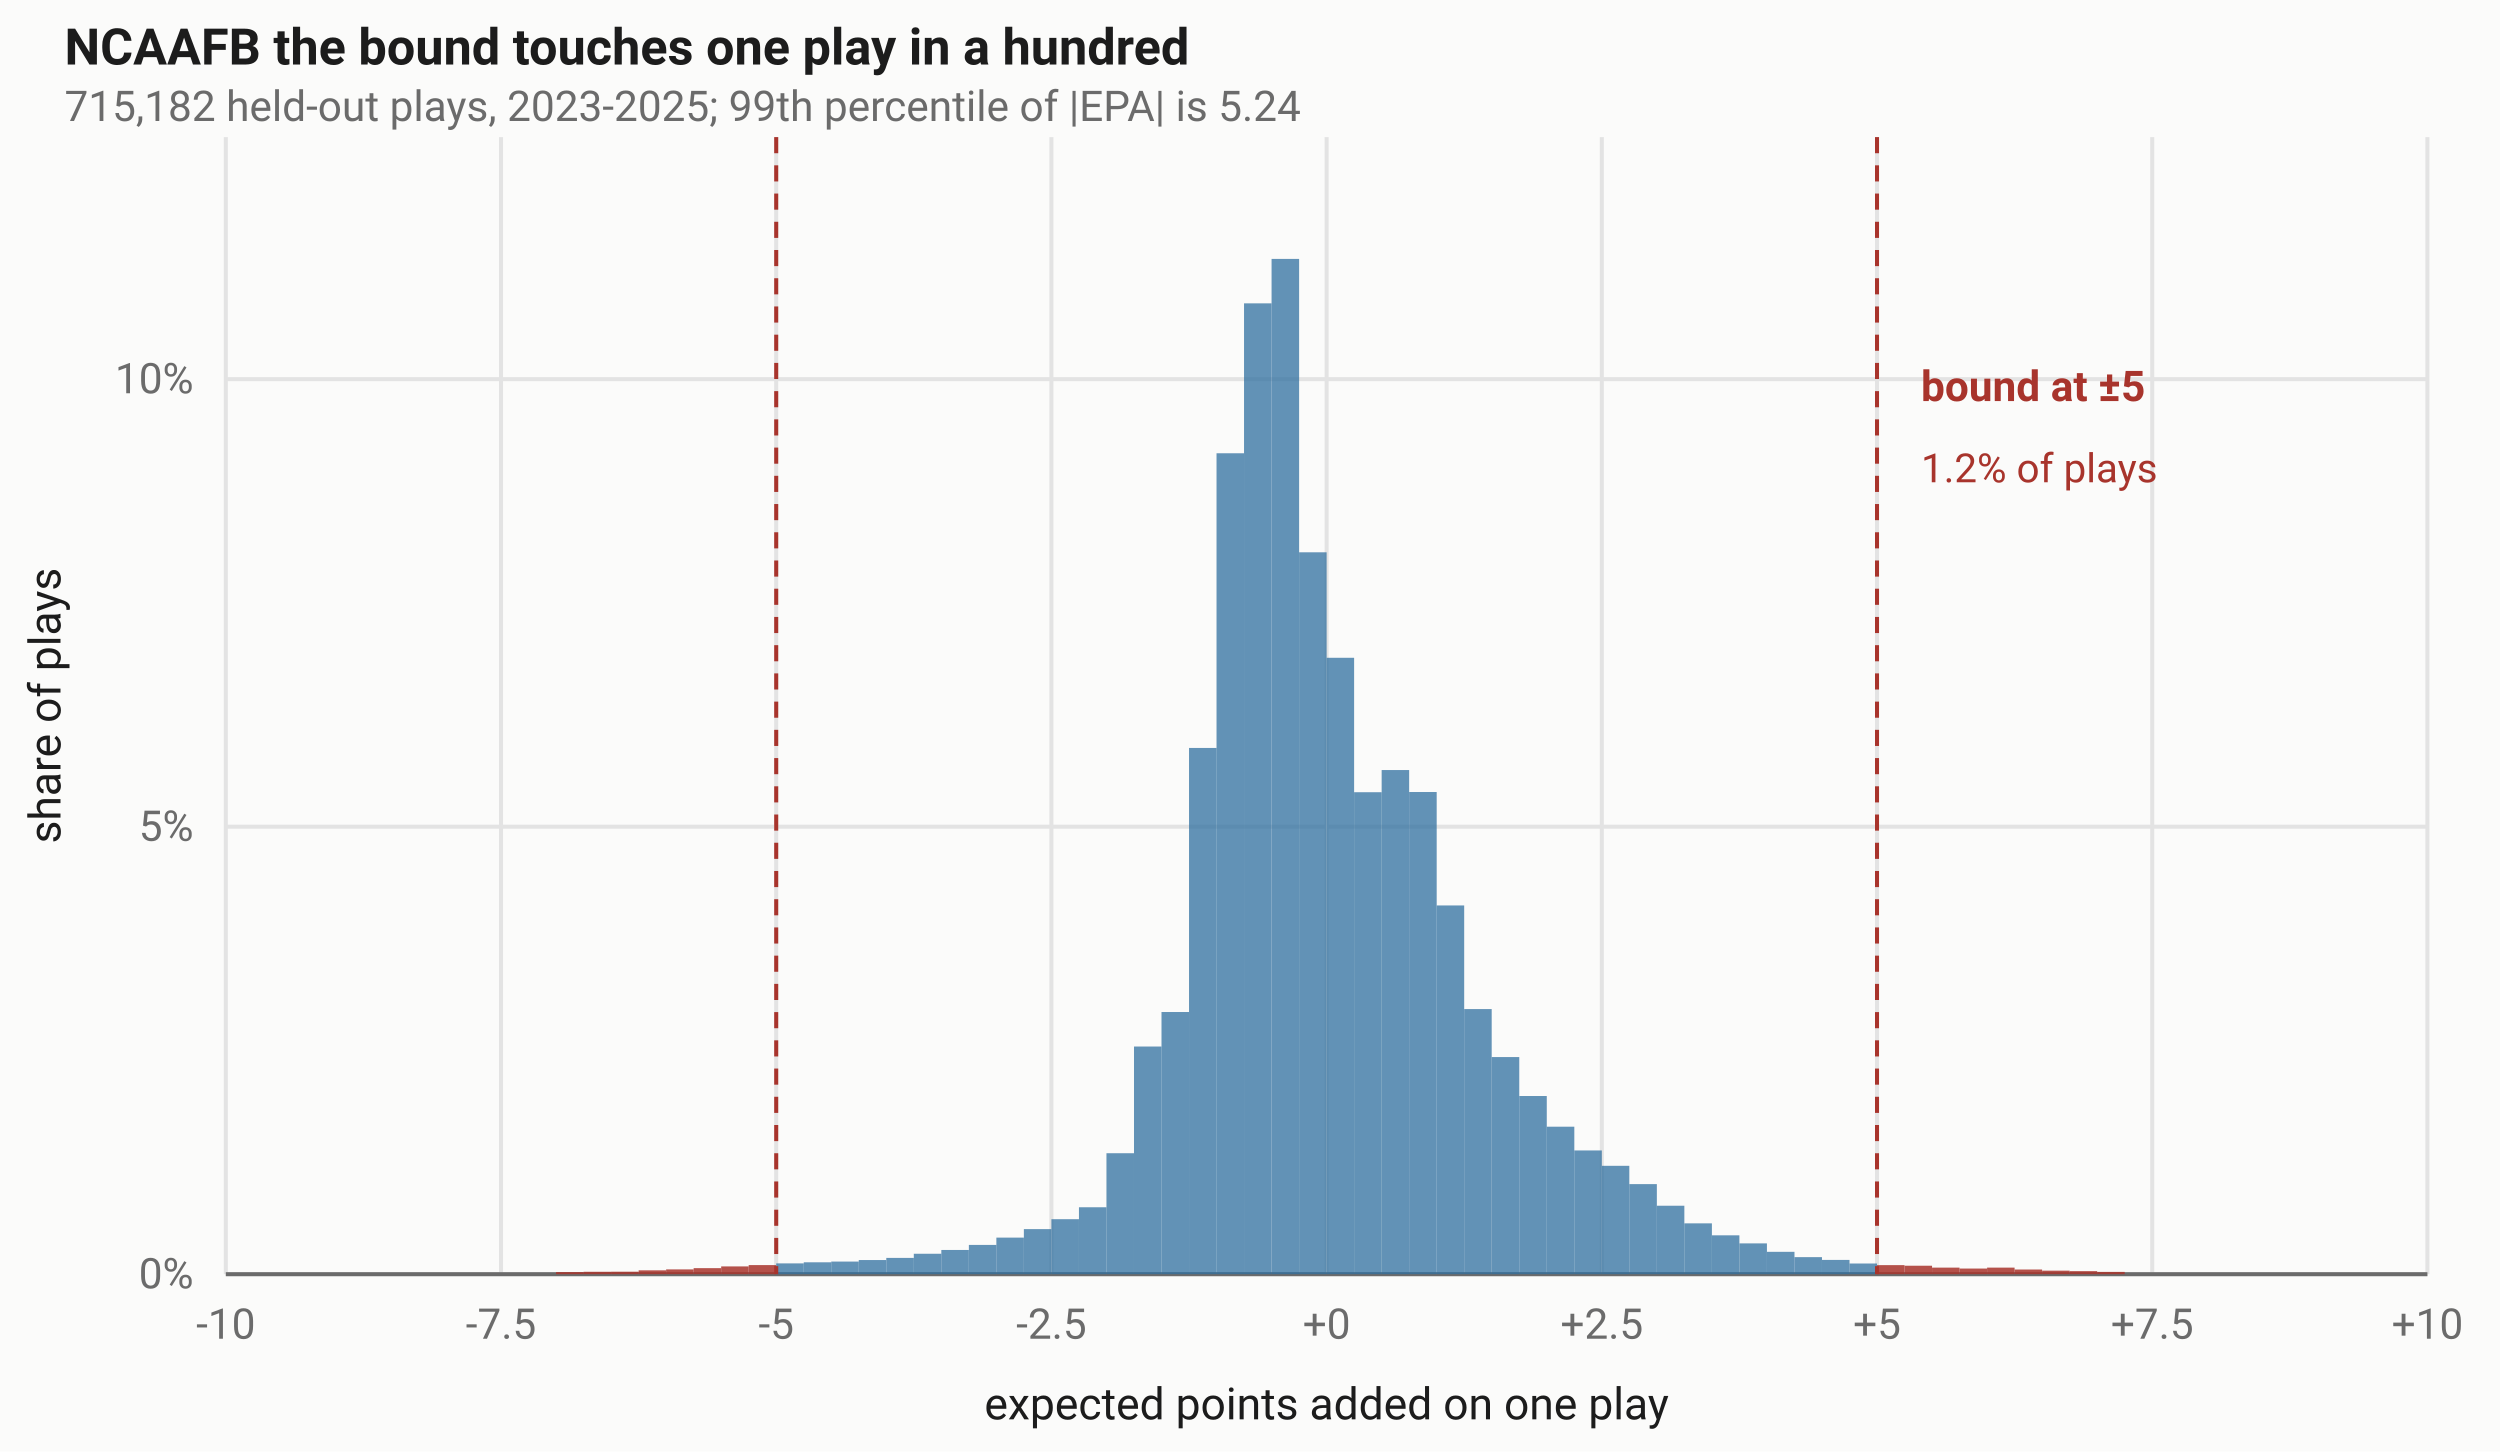
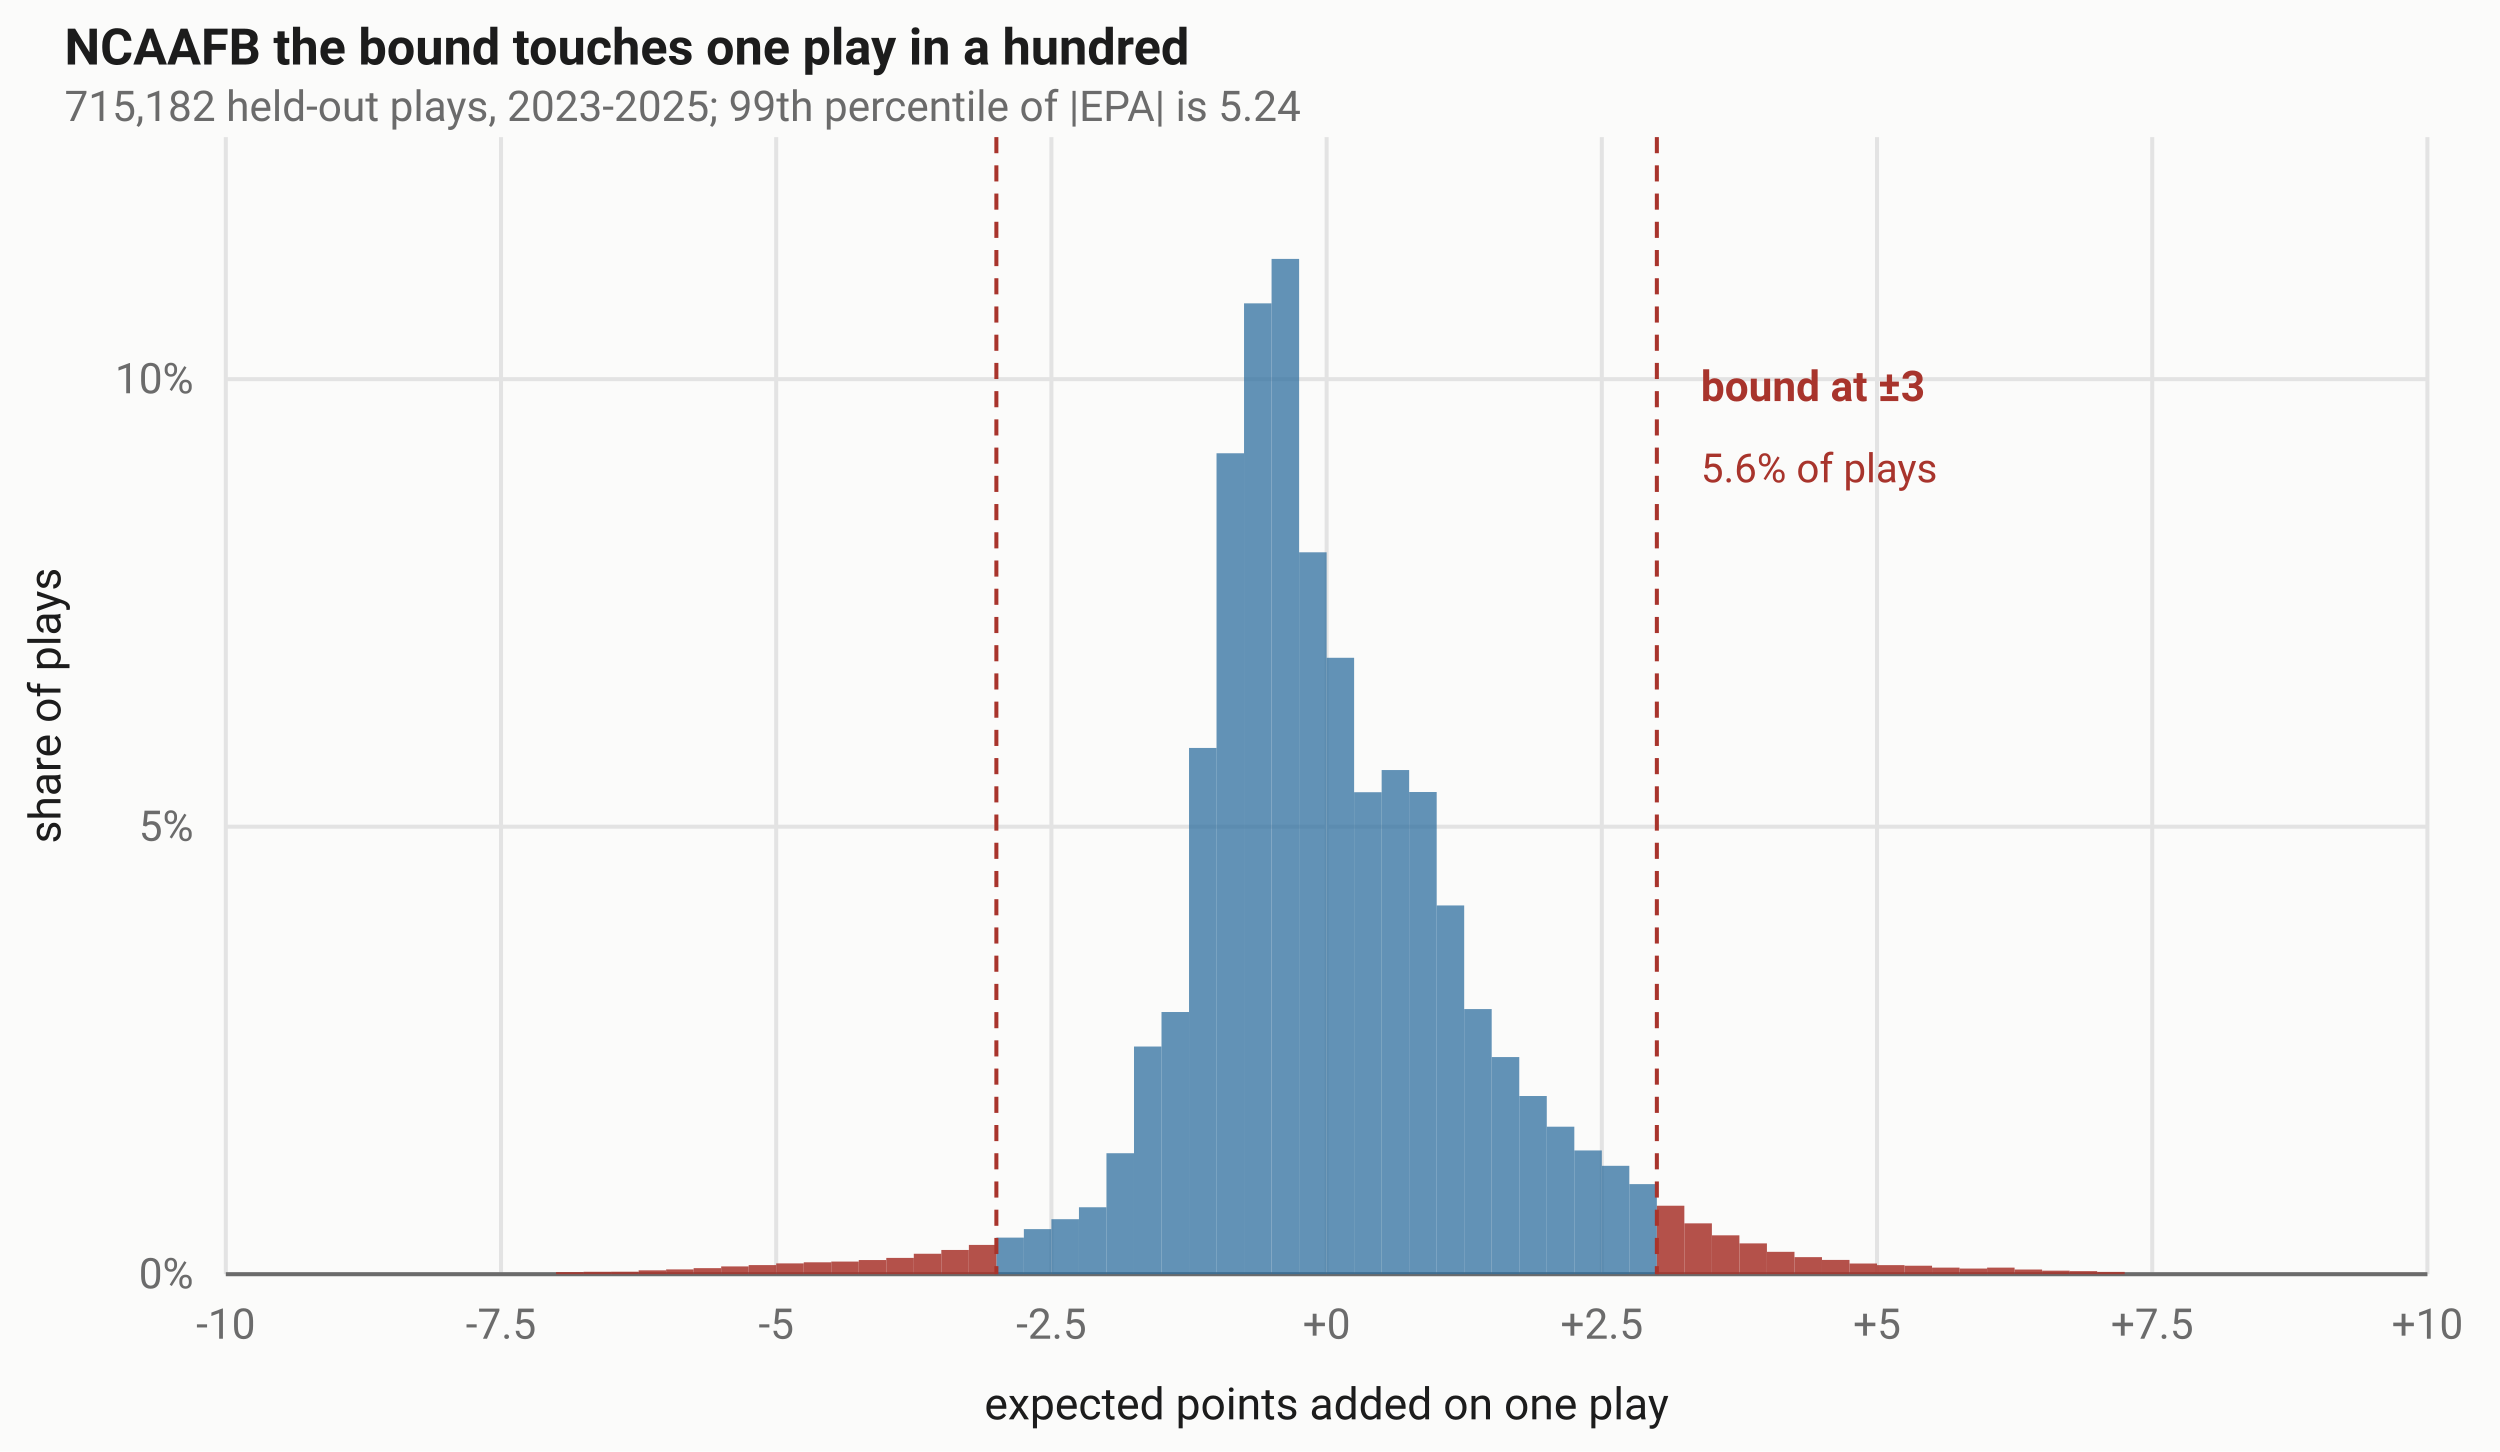
<svg xmlns="http://www.w3.org/2000/svg" width="620" height="360" viewBox="0 0 620 360" role="img" aria-label="NCAAFB the bound touches one play in a hundred">
  <rect width="620" height="360" fill="#fbfbfa" />
  <text x="16" y="16" font-family="ui-sans-serif, -apple-system, 'Segoe UI', Roboto, 'Helvetica Neue', Arial, sans-serif" font-size="12.5" font-weight="600" fill="#1c1c1c">NCAAFB the bound touches one play in a hundred</text>
  <text x="16" y="30" font-family="ui-sans-serif, -apple-system, 'Segoe UI', Roboto, 'Helvetica Neue', Arial, sans-serif" font-size="10.5" fill="#6b6b6b">715,182 held-out plays, 2023-2025; 99th percentile of |EPA| is 5.24</text>
  <line x1="56" y1="316.00" x2="602" y2="316.00" stroke="#e3e3e3" stroke-width="1" />
  <text x="48.00" y="319.50" font-family="ui-sans-serif, -apple-system, 'Segoe UI', Roboto, 'Helvetica Neue', Arial, sans-serif" font-size="10.5" fill="#6b6b6b" text-anchor="end" font-weight="400">0%</text>
  <line x1="56" y1="205.02" x2="602" y2="205.02" stroke="#e3e3e3" stroke-width="1" />
  <text x="48.00" y="208.52" font-family="ui-sans-serif, -apple-system, 'Segoe UI', Roboto, 'Helvetica Neue', Arial, sans-serif" font-size="10.5" fill="#6b6b6b" text-anchor="end" font-weight="400">5%</text>
  <line x1="56" y1="94.03" x2="602" y2="94.03" stroke="#e3e3e3" stroke-width="1" />
  <text x="48.00" y="97.53" font-family="ui-sans-serif, -apple-system, 'Segoe UI', Roboto, 'Helvetica Neue', Arial, sans-serif" font-size="10.5" fill="#6b6b6b" text-anchor="end" font-weight="400">10%</text>
  <line x1="56.00" y1="34" x2="56.00" y2="316" stroke="#e3e3e3" stroke-width="1" />
  <text x="56.00" y="332.00" font-family="ui-sans-serif, -apple-system, 'Segoe UI', Roboto, 'Helvetica Neue', Arial, sans-serif" font-size="10.5" fill="#6b6b6b" text-anchor="middle" font-weight="400">-10</text>
  <line x1="124.25" y1="34" x2="124.25" y2="316" stroke="#e3e3e3" stroke-width="1" />
  <text x="124.25" y="332.00" font-family="ui-sans-serif, -apple-system, 'Segoe UI', Roboto, 'Helvetica Neue', Arial, sans-serif" font-size="10.5" fill="#6b6b6b" text-anchor="middle" font-weight="400">-7.5</text>
  <line x1="192.50" y1="34" x2="192.50" y2="316" stroke="#e3e3e3" stroke-width="1" />
  <text x="192.50" y="332.00" font-family="ui-sans-serif, -apple-system, 'Segoe UI', Roboto, 'Helvetica Neue', Arial, sans-serif" font-size="10.5" fill="#6b6b6b" text-anchor="middle" font-weight="400">-5</text>
  <line x1="260.75" y1="34" x2="260.75" y2="316" stroke="#e3e3e3" stroke-width="1" />
  <text x="260.75" y="332.00" font-family="ui-sans-serif, -apple-system, 'Segoe UI', Roboto, 'Helvetica Neue', Arial, sans-serif" font-size="10.5" fill="#6b6b6b" text-anchor="middle" font-weight="400">-2.5</text>
  <line x1="329.00" y1="34" x2="329.00" y2="316" stroke="#e3e3e3" stroke-width="1" />
  <text x="329.00" y="332.00" font-family="ui-sans-serif, -apple-system, 'Segoe UI', Roboto, 'Helvetica Neue', Arial, sans-serif" font-size="10.5" fill="#6b6b6b" text-anchor="middle" font-weight="400">+0</text>
  <line x1="397.25" y1="34" x2="397.25" y2="316" stroke="#e3e3e3" stroke-width="1" />
  <text x="397.25" y="332.00" font-family="ui-sans-serif, -apple-system, 'Segoe UI', Roboto, 'Helvetica Neue', Arial, sans-serif" font-size="10.5" fill="#6b6b6b" text-anchor="middle" font-weight="400">+2.5</text>
  <line x1="465.50" y1="34" x2="465.50" y2="316" stroke="#e3e3e3" stroke-width="1" />
  <text x="465.50" y="332.00" font-family="ui-sans-serif, -apple-system, 'Segoe UI', Roboto, 'Helvetica Neue', Arial, sans-serif" font-size="10.5" fill="#6b6b6b" text-anchor="middle" font-weight="400">+5</text>
  <line x1="533.75" y1="34" x2="533.75" y2="316" stroke="#e3e3e3" stroke-width="1" />
  <text x="533.75" y="332.00" font-family="ui-sans-serif, -apple-system, 'Segoe UI', Roboto, 'Helvetica Neue', Arial, sans-serif" font-size="10.5" fill="#6b6b6b" text-anchor="middle" font-weight="400">+7.5</text>
  <line x1="602.00" y1="34" x2="602.00" y2="316" stroke="#e3e3e3" stroke-width="1" />
  <text x="602.00" y="332.00" font-family="ui-sans-serif, -apple-system, 'Segoe UI', Roboto, 'Helvetica Neue', Arial, sans-serif" font-size="10.5" fill="#6b6b6b" text-anchor="middle" font-weight="400">+10</text>
  <line x1="56" y1="316" x2="602" y2="316" stroke="#6b6b6b" stroke-width="1" />
  <text x="329.00" y="352.00" font-family="ui-sans-serif, -apple-system, 'Segoe UI', Roboto, 'Helvetica Neue', Arial, sans-serif" font-size="11" fill="#1c1c1c" text-anchor="middle" font-weight="400">expected points added on one play</text>
  <text x="15" y="175.0" font-family="ui-sans-serif, -apple-system, 'Segoe UI', Roboto, 'Helvetica Neue', Arial, sans-serif" font-size="11" fill="#1c1c1c" text-anchor="middle" transform="rotate(-90 15 175.0)">share of plays</text>
-   <rect x="192.50" y="313.32" width="6.83" height="2.68" fill="#2f6f9f" opacity="0.75" />
-   <rect x="199.33" y="313.05" width="6.82" height="2.95" fill="#2f6f9f" opacity="0.75" />
-   <rect x="206.15" y="312.87" width="6.82" height="3.13" fill="#2f6f9f" opacity="0.75" />
-   <rect x="212.97" y="312.49" width="6.82" height="3.51" fill="#2f6f9f" opacity="0.75" />
-   <rect x="219.80" y="311.96" width="6.83" height="4.04" fill="#2f6f9f" opacity="0.75" />
-   <rect x="226.62" y="310.93" width="6.83" height="5.07" fill="#2f6f9f" opacity="0.75" />
-   <rect x="233.45" y="309.99" width="6.82" height="6.01" fill="#2f6f9f" opacity="0.75" />
-   <rect x="240.28" y="308.74" width="6.82" height="7.26" fill="#2f6f9f" opacity="0.75" />
  <rect x="247.10" y="306.93" width="6.82" height="9.07" fill="#2f6f9f" opacity="0.75" />
  <rect x="253.92" y="304.82" width="6.83" height="11.18" fill="#2f6f9f" opacity="0.75" />
  <rect x="260.75" y="302.36" width="6.83" height="13.64" fill="#2f6f9f" opacity="0.75" />
  <rect x="267.58" y="299.40" width="6.82" height="16.60" fill="#2f6f9f" opacity="0.75" />
  <rect x="274.40" y="286.00" width="6.83" height="30.00" fill="#2f6f9f" opacity="0.75" />
  <rect x="281.23" y="259.54" width="6.82" height="56.46" fill="#2f6f9f" opacity="0.75" />
  <rect x="288.05" y="250.98" width="6.83" height="65.02" fill="#2f6f9f" opacity="0.75" />
  <rect x="294.88" y="185.49" width="6.83" height="130.51" fill="#2f6f9f" opacity="0.75" />
  <rect x="301.70" y="112.41" width="6.82" height="203.59" fill="#2f6f9f" opacity="0.75" />
  <rect x="308.52" y="75.23" width="6.82" height="240.77" fill="#2f6f9f" opacity="0.75" />
  <rect x="315.35" y="64.21" width="6.83" height="251.79" fill="#2f6f9f" opacity="0.75" />
  <rect x="322.18" y="136.97" width="6.82" height="179.03" fill="#2f6f9f" opacity="0.75" />
  <rect x="329.00" y="163.13" width="6.82" height="152.87" fill="#2f6f9f" opacity="0.75" />
  <rect x="335.82" y="196.47" width="6.83" height="119.53" fill="#2f6f9f" opacity="0.75" />
  <rect x="342.65" y="190.97" width="6.82" height="125.03" fill="#2f6f9f" opacity="0.75" />
  <rect x="349.47" y="196.42" width="6.83" height="119.58" fill="#2f6f9f" opacity="0.75" />
  <rect x="356.30" y="224.55" width="6.82" height="91.45" fill="#2f6f9f" opacity="0.75" />
  <rect x="363.12" y="250.25" width="6.82" height="65.75" fill="#2f6f9f" opacity="0.75" />
  <rect x="369.95" y="262.15" width="6.83" height="53.85" fill="#2f6f9f" opacity="0.75" />
  <rect x="376.78" y="271.81" width="6.82" height="44.19" fill="#2f6f9f" opacity="0.75" />
  <rect x="383.60" y="279.42" width="6.83" height="36.58" fill="#2f6f9f" opacity="0.75" />
  <rect x="390.43" y="285.31" width="6.82" height="30.69" fill="#2f6f9f" opacity="0.75" />
  <rect x="397.25" y="289.12" width="6.82" height="26.88" fill="#2f6f9f" opacity="0.75" />
  <rect x="404.07" y="293.66" width="6.83" height="22.34" fill="#2f6f9f" opacity="0.75" />
-   <rect x="410.90" y="299.02" width="6.82" height="16.98" fill="#2f6f9f" opacity="0.75" />
-   <rect x="417.72" y="303.39" width="6.83" height="12.61" fill="#2f6f9f" opacity="0.75" />
-   <rect x="424.55" y="306.36" width="6.82" height="9.64" fill="#2f6f9f" opacity="0.75" />
-   <rect x="431.38" y="308.36" width="6.82" height="7.64" fill="#2f6f9f" opacity="0.75" />
-   <rect x="438.20" y="310.45" width="6.83" height="5.55" fill="#2f6f9f" opacity="0.75" />
-   <rect x="445.03" y="311.77" width="6.82" height="4.23" fill="#2f6f9f" opacity="0.75" />
-   <rect x="451.85" y="312.46" width="6.83" height="3.54" fill="#2f6f9f" opacity="0.75" />
-   <rect x="458.68" y="313.35" width="6.82" height="2.65" fill="#2f6f9f" opacity="0.75" />
  <rect x="137.90" y="315.48" width="6.83" height="0.52" fill="#a8342c" opacity="0.85" />
  <rect x="144.73" y="315.40" width="6.82" height="0.60" fill="#a8342c" opacity="0.85" />
  <rect x="151.55" y="315.38" width="6.82" height="0.62" fill="#a8342c" opacity="0.85" />
  <rect x="158.38" y="315.04" width="6.82" height="0.96" fill="#a8342c" opacity="0.85" />
  <rect x="165.20" y="314.81" width="6.82" height="1.19" fill="#a8342c" opacity="0.85" />
  <rect x="172.02" y="314.50" width="6.83" height="1.50" fill="#a8342c" opacity="0.85" />
  <rect x="178.85" y="314.07" width="6.82" height="1.93" fill="#a8342c" opacity="0.85" />
  <rect x="185.67" y="313.74" width="6.83" height="2.26" fill="#a8342c" opacity="0.85" />
+   <rect x="192.50" y="313.32" width="6.83" height="2.68" fill="#a8342c" opacity="0.85" />
+   <rect x="199.33" y="313.05" width="6.82" height="2.95" fill="#a8342c" opacity="0.85" />
+   <rect x="206.15" y="312.87" width="6.82" height="3.13" fill="#a8342c" opacity="0.85" />
+   <rect x="212.97" y="312.49" width="6.82" height="3.51" fill="#a8342c" opacity="0.85" />
+   <rect x="219.80" y="311.96" width="6.83" height="4.04" fill="#a8342c" opacity="0.85" />
+   <rect x="226.62" y="310.93" width="6.83" height="5.07" fill="#a8342c" opacity="0.85" />
+   <rect x="233.45" y="309.99" width="6.82" height="6.01" fill="#a8342c" opacity="0.85" />
+   <rect x="240.28" y="308.74" width="6.82" height="7.26" fill="#a8342c" opacity="0.85" />
+   <rect x="410.90" y="299.02" width="6.82" height="16.98" fill="#a8342c" opacity="0.85" />
+   <rect x="417.72" y="303.39" width="6.83" height="12.61" fill="#a8342c" opacity="0.85" />
+   <rect x="424.55" y="306.36" width="6.82" height="9.64" fill="#a8342c" opacity="0.85" />
+   <rect x="431.38" y="308.36" width="6.82" height="7.64" fill="#a8342c" opacity="0.85" />
+   <rect x="438.20" y="310.45" width="6.83" height="5.55" fill="#a8342c" opacity="0.85" />
+   <rect x="445.03" y="311.77" width="6.82" height="4.23" fill="#a8342c" opacity="0.85" />
+   <rect x="451.85" y="312.46" width="6.83" height="3.54" fill="#a8342c" opacity="0.85" />
+   <rect x="458.68" y="313.35" width="6.82" height="2.65" fill="#a8342c" opacity="0.85" />
  <rect x="465.50" y="313.75" width="6.82" height="2.25" fill="#a8342c" opacity="0.85" />
  <rect x="472.32" y="313.90" width="6.83" height="2.10" fill="#a8342c" opacity="0.85" />
  <rect x="479.15" y="314.37" width="6.82" height="1.63" fill="#a8342c" opacity="0.85" />
  <rect x="485.97" y="314.60" width="6.83" height="1.40" fill="#a8342c" opacity="0.85" />
  <rect x="492.80" y="314.37" width="6.82" height="1.63" fill="#a8342c" opacity="0.85" />
  <rect x="499.62" y="314.84" width="6.82" height="1.16" fill="#a8342c" opacity="0.85" />
  <rect x="506.45" y="315.12" width="6.83" height="0.88" fill="#a8342c" opacity="0.85" />
  <rect x="513.28" y="315.24" width="6.82" height="0.76" fill="#a8342c" opacity="0.85" />
  <rect x="520.10" y="315.43" width="6.83" height="0.57" fill="#a8342c" opacity="0.85" />
-   <line x1="192.50" y1="34" x2="192.50" y2="316" stroke="#a8342c" stroke-width="1" stroke-dasharray="4 3" />
-   <line x1="465.50" y1="34" x2="465.50" y2="316" stroke="#a8342c" stroke-width="1" stroke-dasharray="4 3" />
-   <text x="476.42" y="99.46" font-family="ui-sans-serif, -apple-system, 'Segoe UI', Roboto, 'Helvetica Neue', Arial, sans-serif" font-size="10.5" fill="#a8342c" text-anchor="start" font-weight="600">bound at ±5</text>
-   <text x="476.42" y="119.61" font-family="ui-sans-serif, -apple-system, 'Segoe UI', Roboto, 'Helvetica Neue', Arial, sans-serif" font-size="10" fill="#a8342c" text-anchor="start" font-weight="400">1.2% of plays</text>
+   <line x1="247.10" y1="34" x2="247.10" y2="316" stroke="#a8342c" stroke-width="1" stroke-dasharray="4 3" />
+   <line x1="410.90" y1="34" x2="410.90" y2="316" stroke="#a8342c" stroke-width="1" stroke-dasharray="4 3" />
+   <text x="421.82" y="99.46" font-family="ui-sans-serif, -apple-system, 'Segoe UI', Roboto, 'Helvetica Neue', Arial, sans-serif" font-size="10.5" fill="#a8342c" text-anchor="start" font-weight="600">bound at ±3</text>
+   <text x="421.82" y="119.61" font-family="ui-sans-serif, -apple-system, 'Segoe UI', Roboto, 'Helvetica Neue', Arial, sans-serif" font-size="10" fill="#a8342c" text-anchor="start" font-weight="400">5.6% of plays</text>
</svg>
